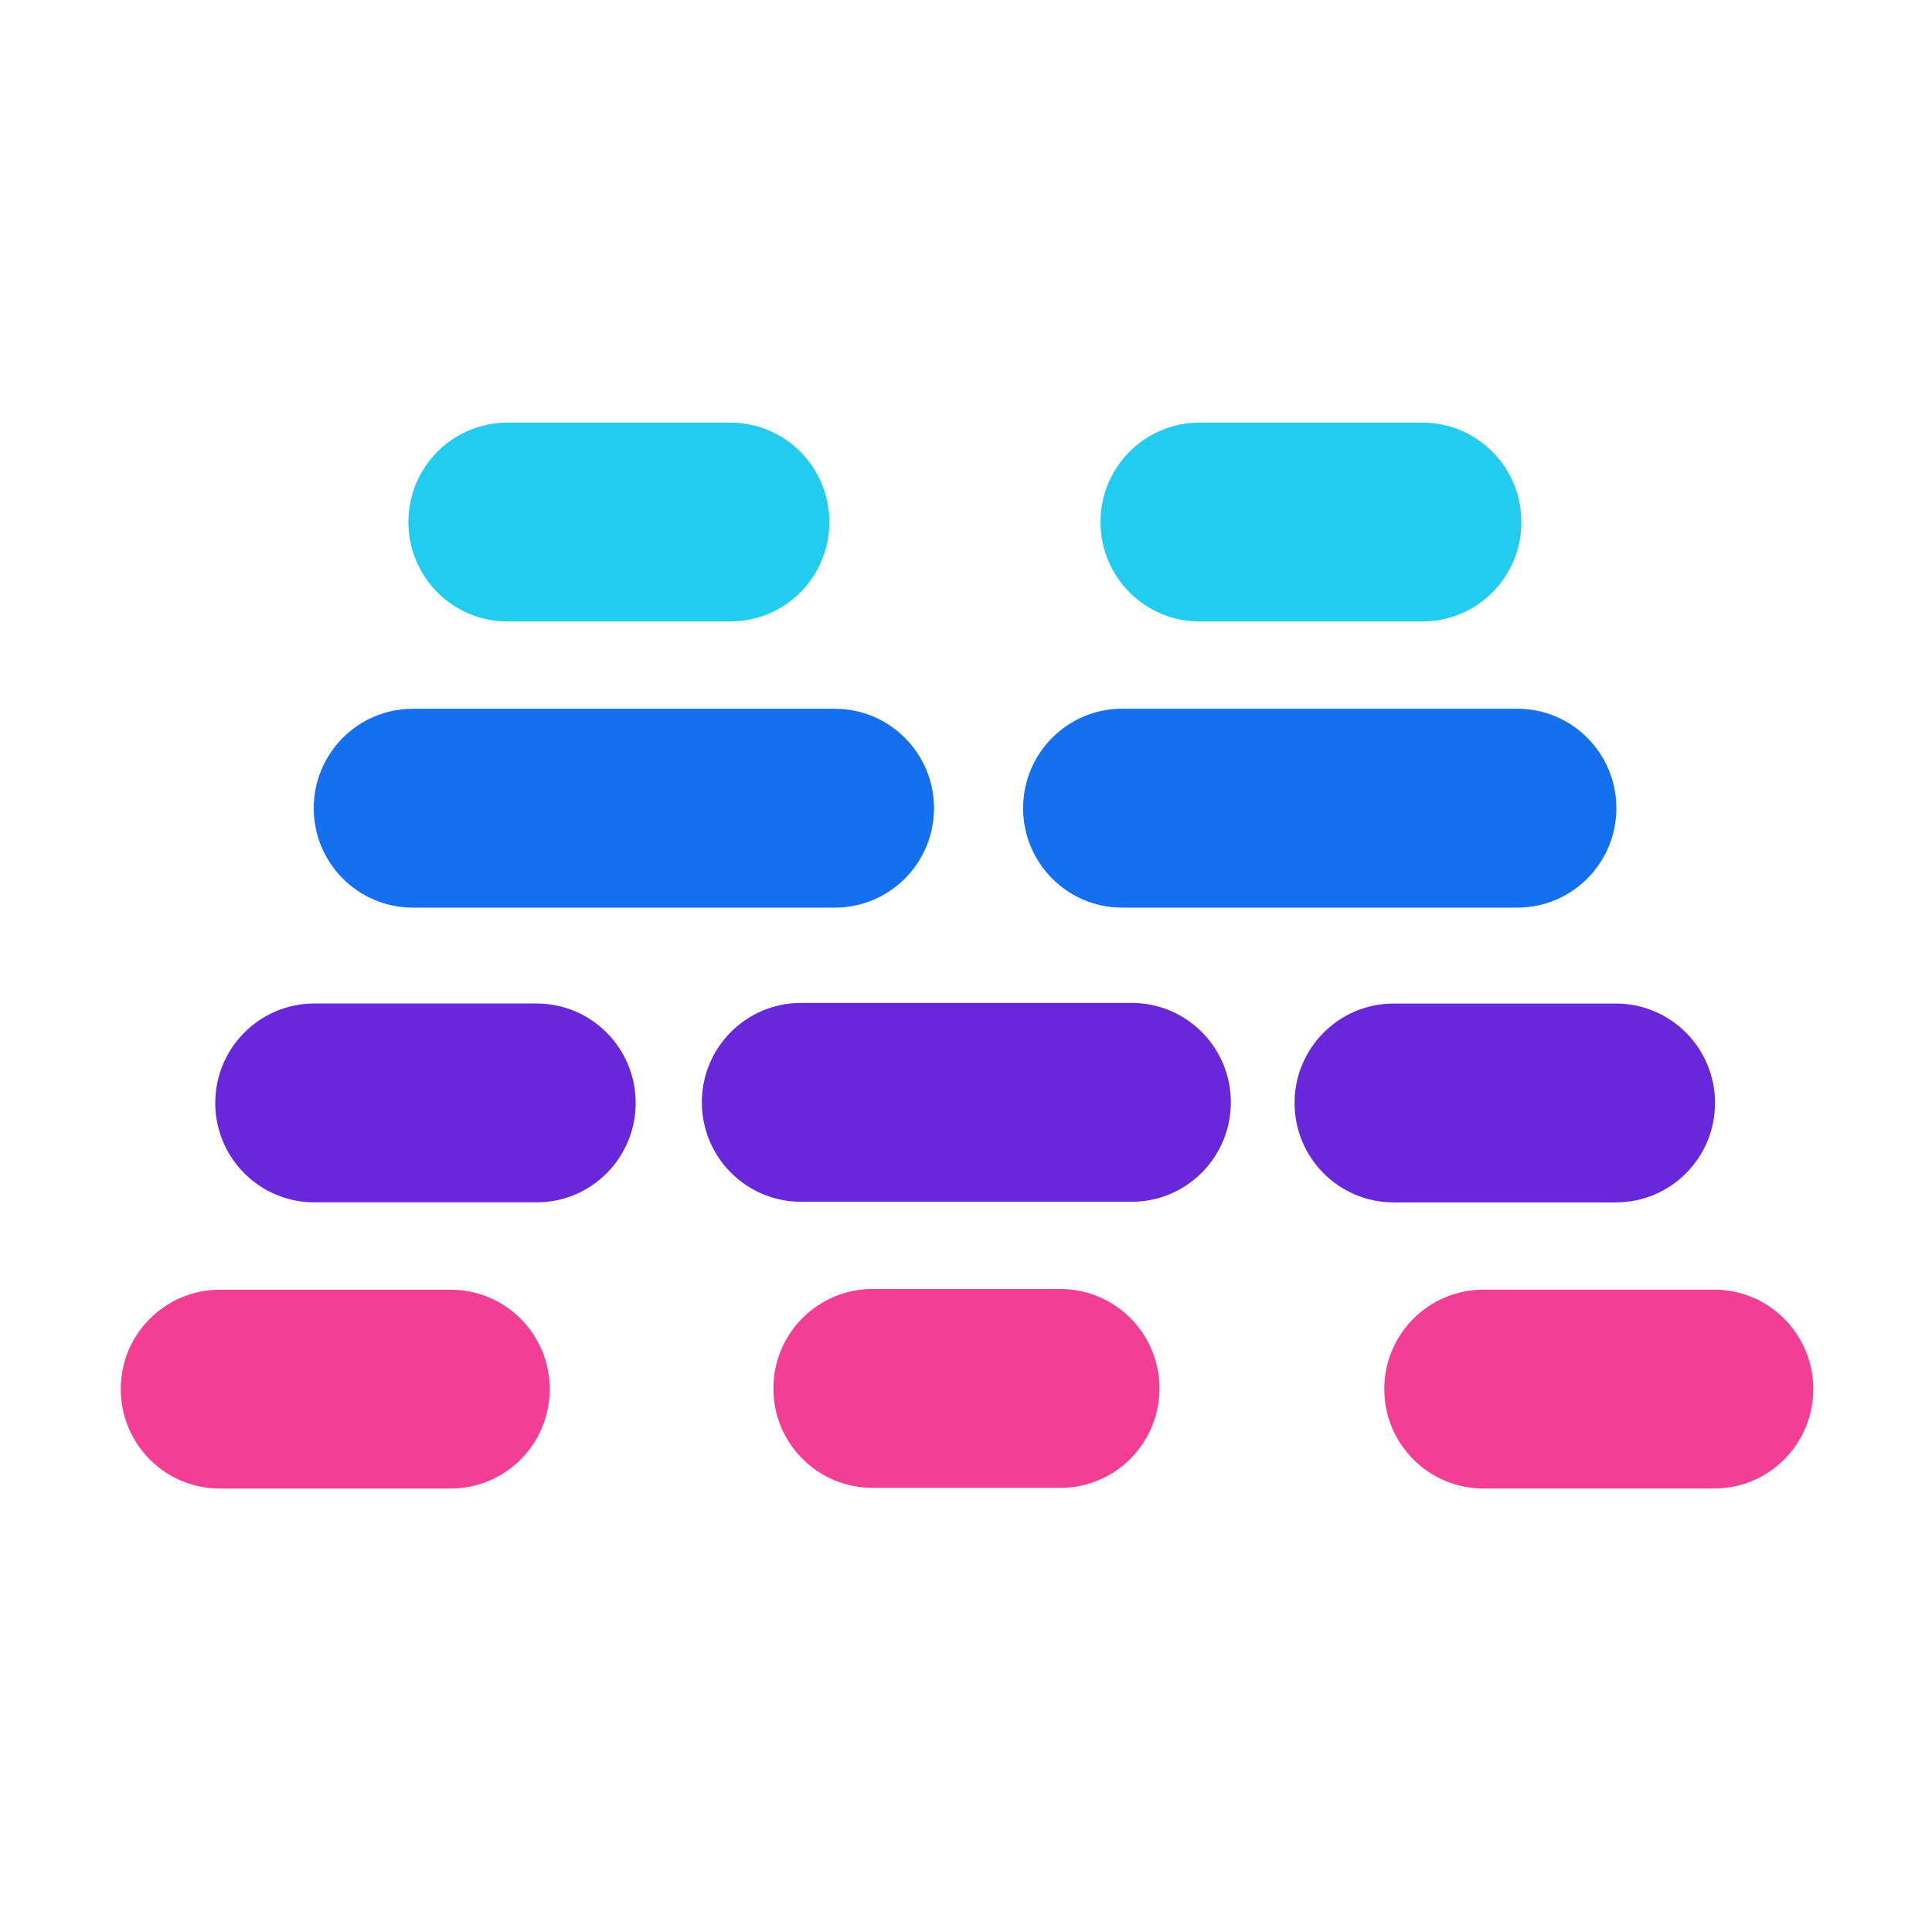
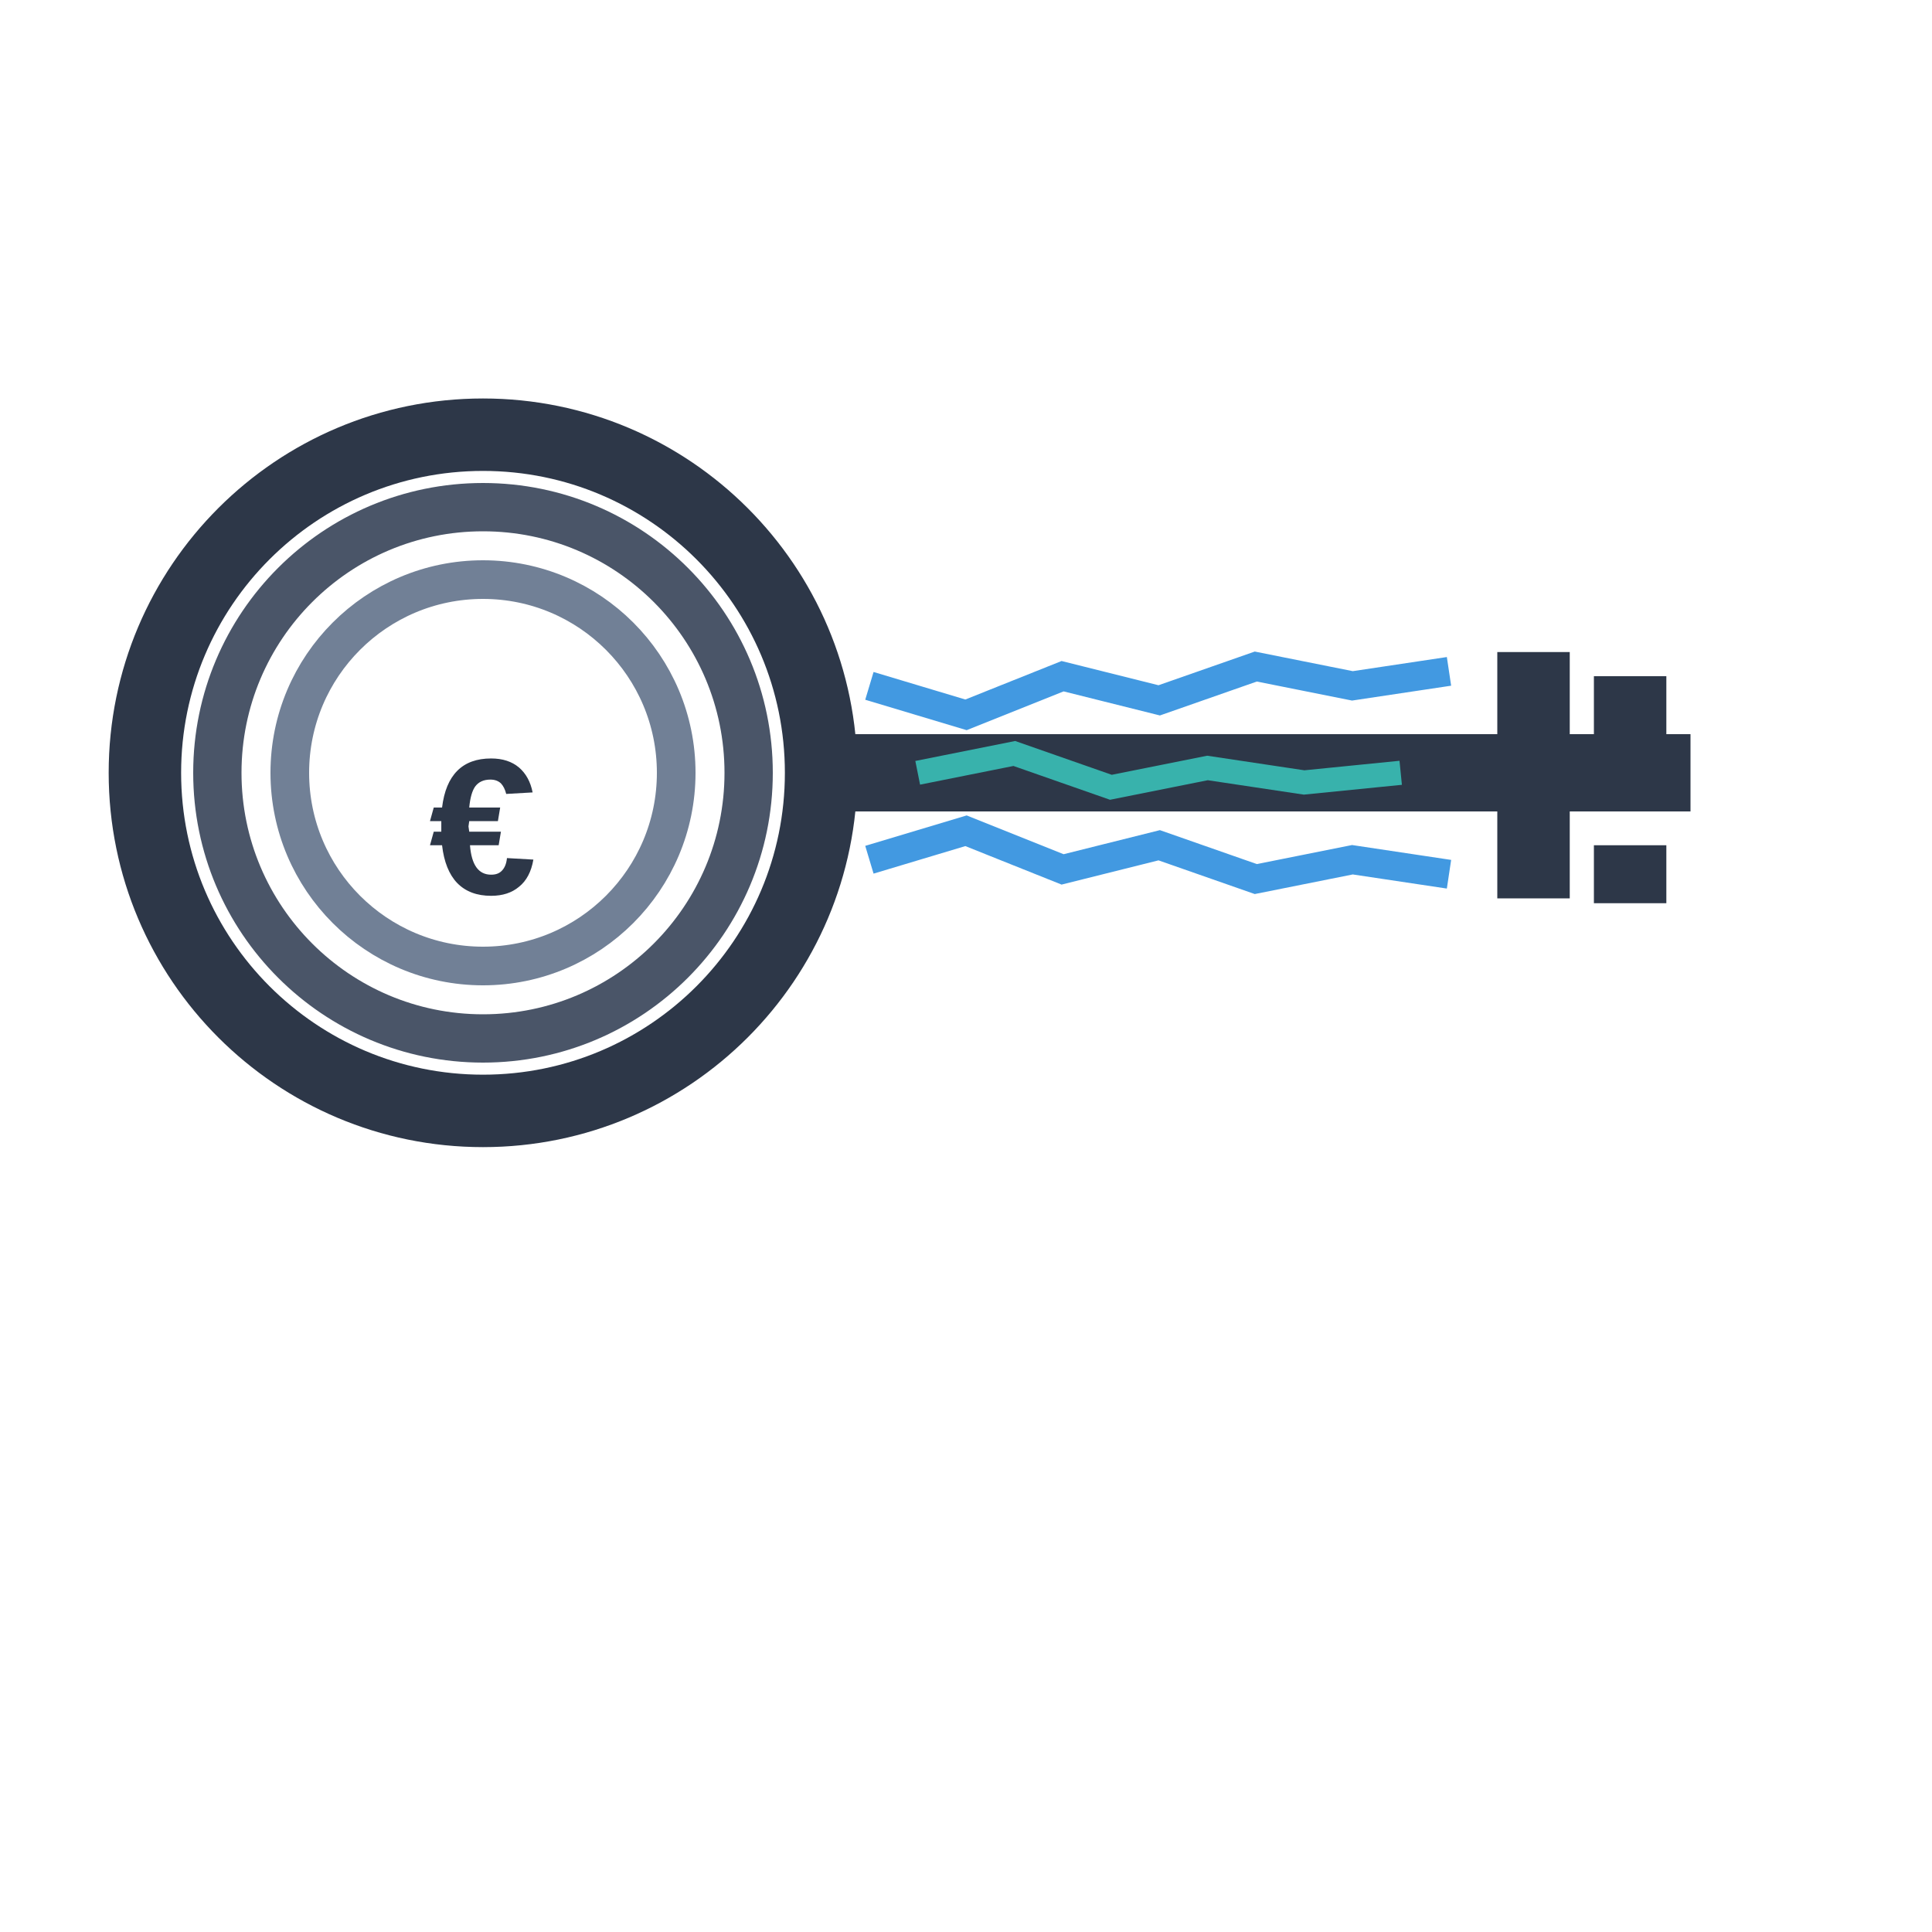
- <svg xmlns="http://www.w3.org/2000/svg" width="36" height="36" viewBox="0 0 36 36" fill="none">
-   <path d="M8.398 24.032H4.096C3.076 24.032 2.25 24.861 2.25 25.884C2.25 26.907 3.076 27.737 4.096 27.737H8.398C9.417 27.737 10.244 26.907 10.244 25.884C10.244 24.861 9.417 24.032 8.398 24.032Z" fill="#F23E94" />
-   <path d="M27.64 27.736H31.942C32.962 27.736 33.788 26.907 33.788 25.883C33.788 24.86 32.962 24.031 31.942 24.031H27.64C26.621 24.031 25.794 24.86 25.794 25.883C25.794 26.907 26.621 27.736 27.64 27.736Z" fill="#F23E94" />
-   <path d="M19.759 24.019H16.257C15.237 24.019 14.411 24.848 14.411 25.872C14.411 26.895 15.237 27.724 16.257 27.724H19.759C20.778 27.724 21.605 26.895 21.605 25.872C21.605 24.848 20.778 24.019 19.759 24.019Z" fill="#F23E94" />
-   <path d="M25.968 22.405H30.111C31.131 22.405 31.957 21.575 31.957 20.552C31.957 19.529 31.131 18.7 30.111 18.7H25.968C24.949 18.7 24.122 19.529 24.122 20.552C24.122 21.575 24.949 22.405 25.968 22.405Z" fill="#6927DA" />
-   <path d="M10 18.699H5.857C4.837 18.699 4.011 19.529 4.011 20.552C4.011 21.575 4.837 22.404 5.857 22.404H10C11.019 22.404 11.845 21.575 11.845 20.552C11.845 19.529 11.019 18.699 10 18.699Z" fill="#6927DA" />
-   <path d="M21.089 18.688H14.924C13.905 18.688 13.078 19.517 13.078 20.54C13.078 21.563 13.905 22.393 14.924 22.393H21.089C22.108 22.393 22.935 21.563 22.935 20.54C22.935 19.517 22.108 18.688 21.089 18.688Z" fill="#6927DA" />
-   <path d="M15.558 13.207H7.691C6.672 13.207 5.846 14.037 5.846 15.06C5.846 16.083 6.672 16.912 7.691 16.912H15.558C16.577 16.912 17.404 16.083 17.404 15.06C17.404 14.037 16.577 13.207 15.558 13.207Z" fill="#1570EF" />
-   <path d="M20.909 16.912H28.273C29.293 16.912 30.119 16.082 30.119 15.059C30.119 14.036 29.293 13.206 28.273 13.206L20.909 13.206C19.89 13.206 19.064 14.036 19.064 15.059C19.064 16.082 19.89 16.912 20.909 16.912Z" fill="#1570EF" />
-   <path d="M26.504 7.875H22.352C21.332 7.875 20.506 8.704 20.506 9.728C20.506 10.751 21.332 11.58 22.352 11.58H26.504C27.523 11.58 28.349 10.751 28.349 9.728C28.349 8.704 27.523 7.875 26.504 7.875Z" fill="#22CCEE" />
-   <path d="M13.608 7.875H9.456C8.436 7.875 7.61 8.704 7.61 9.728C7.61 10.751 8.436 11.58 9.456 11.58H13.608C14.627 11.58 15.454 10.751 15.454 9.728C15.454 8.704 14.627 7.875 13.608 7.875Z" fill="#22CCEE" />
+ <svg xmlns="http://www.w3.org/2000/svg" width="40" height="40" viewBox="0 0 40 40" fill="none">
+   <g transform="translate(2, 8)">
+     <circle cx="8" cy="8" r="7" fill="none" stroke="#2D3748" stroke-width="1.5" />
+     <circle cx="8" cy="8" r="5.5" fill="none" stroke="#4A5568" stroke-width="1" />
+     <circle cx="8" cy="8" r="4" fill="none" stroke="#718096" stroke-width="0.8" />
+     <text x="8" y="10.5" text-anchor="middle" font-family="Arial, sans-serif" font-size="4" fill="#2D3748" font-weight="bold">€</text>
+     <rect x="15" y="7.2" width="18" height="1.6" fill="#2D3748" />
+     <rect x="29" y="5.5" width="1.5" height="2" fill="#2D3748" />
+     <rect x="31" y="6" width="1.5" height="1.5" fill="#2D3748" />
+     <rect x="29" y="8.8" width="1.5" height="1.8" fill="#2D3748" />
+     <rect x="31" y="9.5" width="1.5" height="1.2" fill="#2D3748" />
+     <path d="M16 6.2 L18 6.8 L20 6 L22 6.5 L24 5.8 L26 6.2 L28 5.9" stroke="#4299E1" stroke-width="0.6" fill="none" />
+     <path d="M16 9.8 L18 9.2 L20 10 L22 9.5 L24 10.2 L26 9.8 L28 10.1" stroke="#4299E1" stroke-width="0.6" fill="none" />
+     <path d="M17 8 L19 7.6 L21 8.3 L23 7.9 L25 8.2 L27 8" stroke="#38B2AC" stroke-width="0.5" fill="none" />
+   </g>
</svg>
